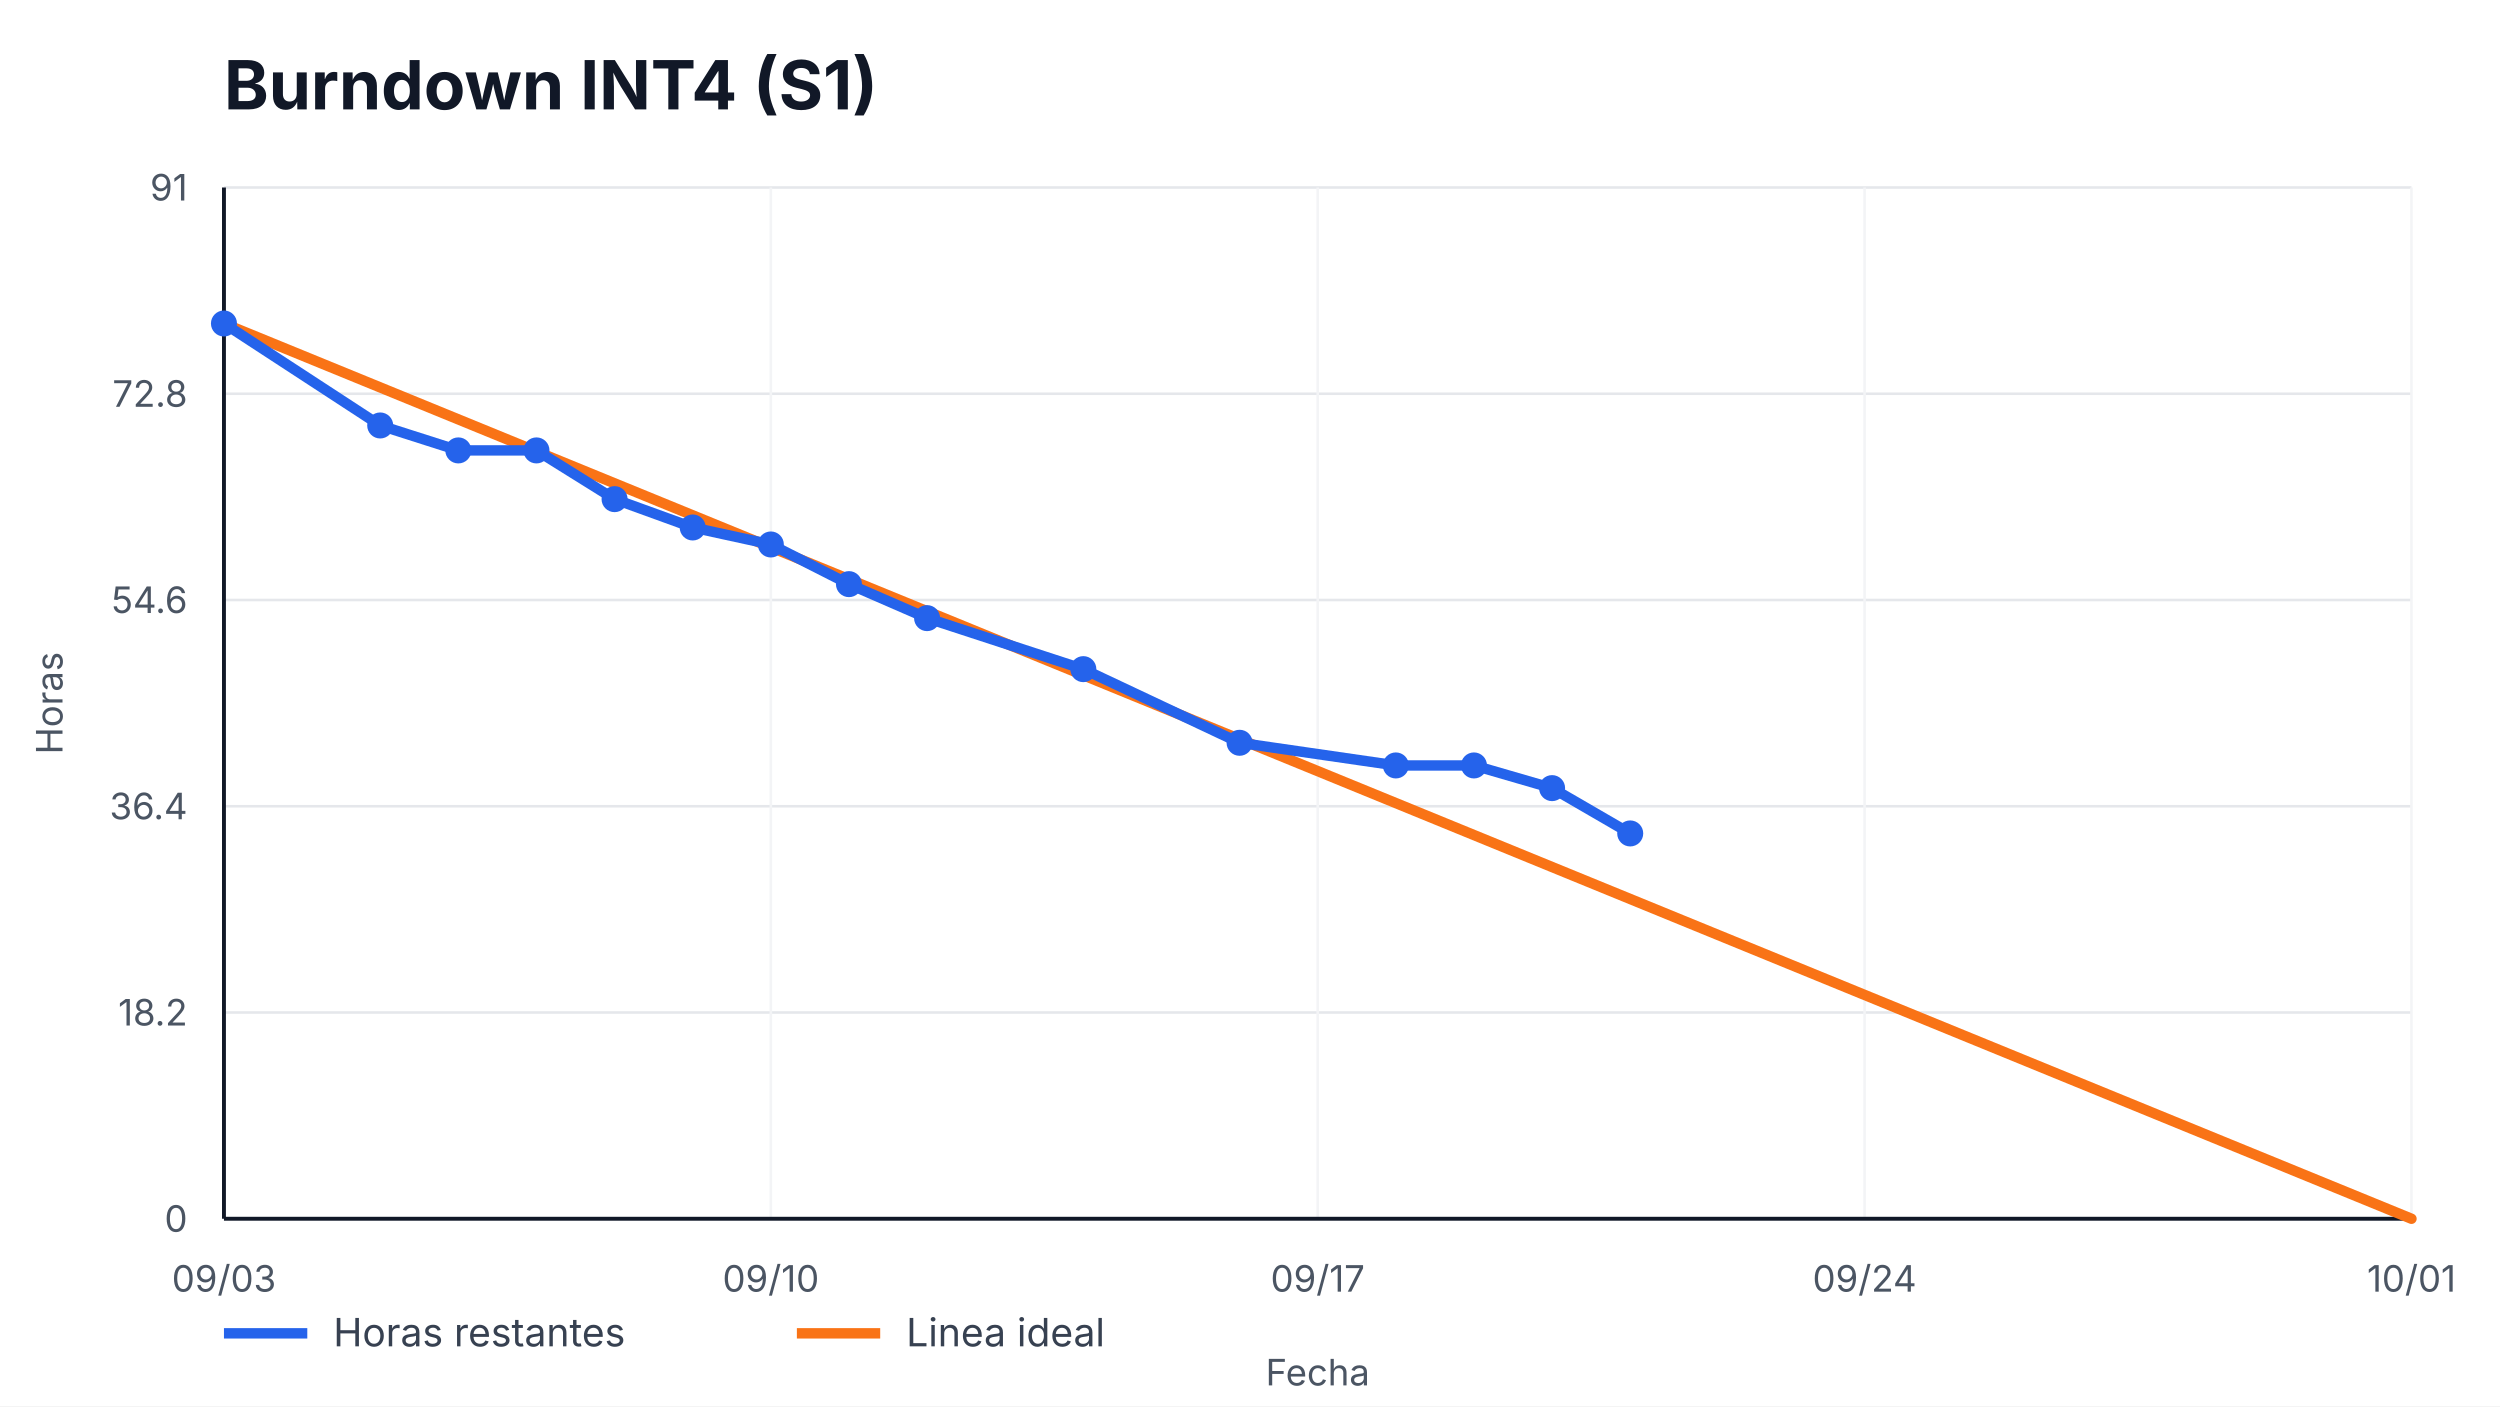
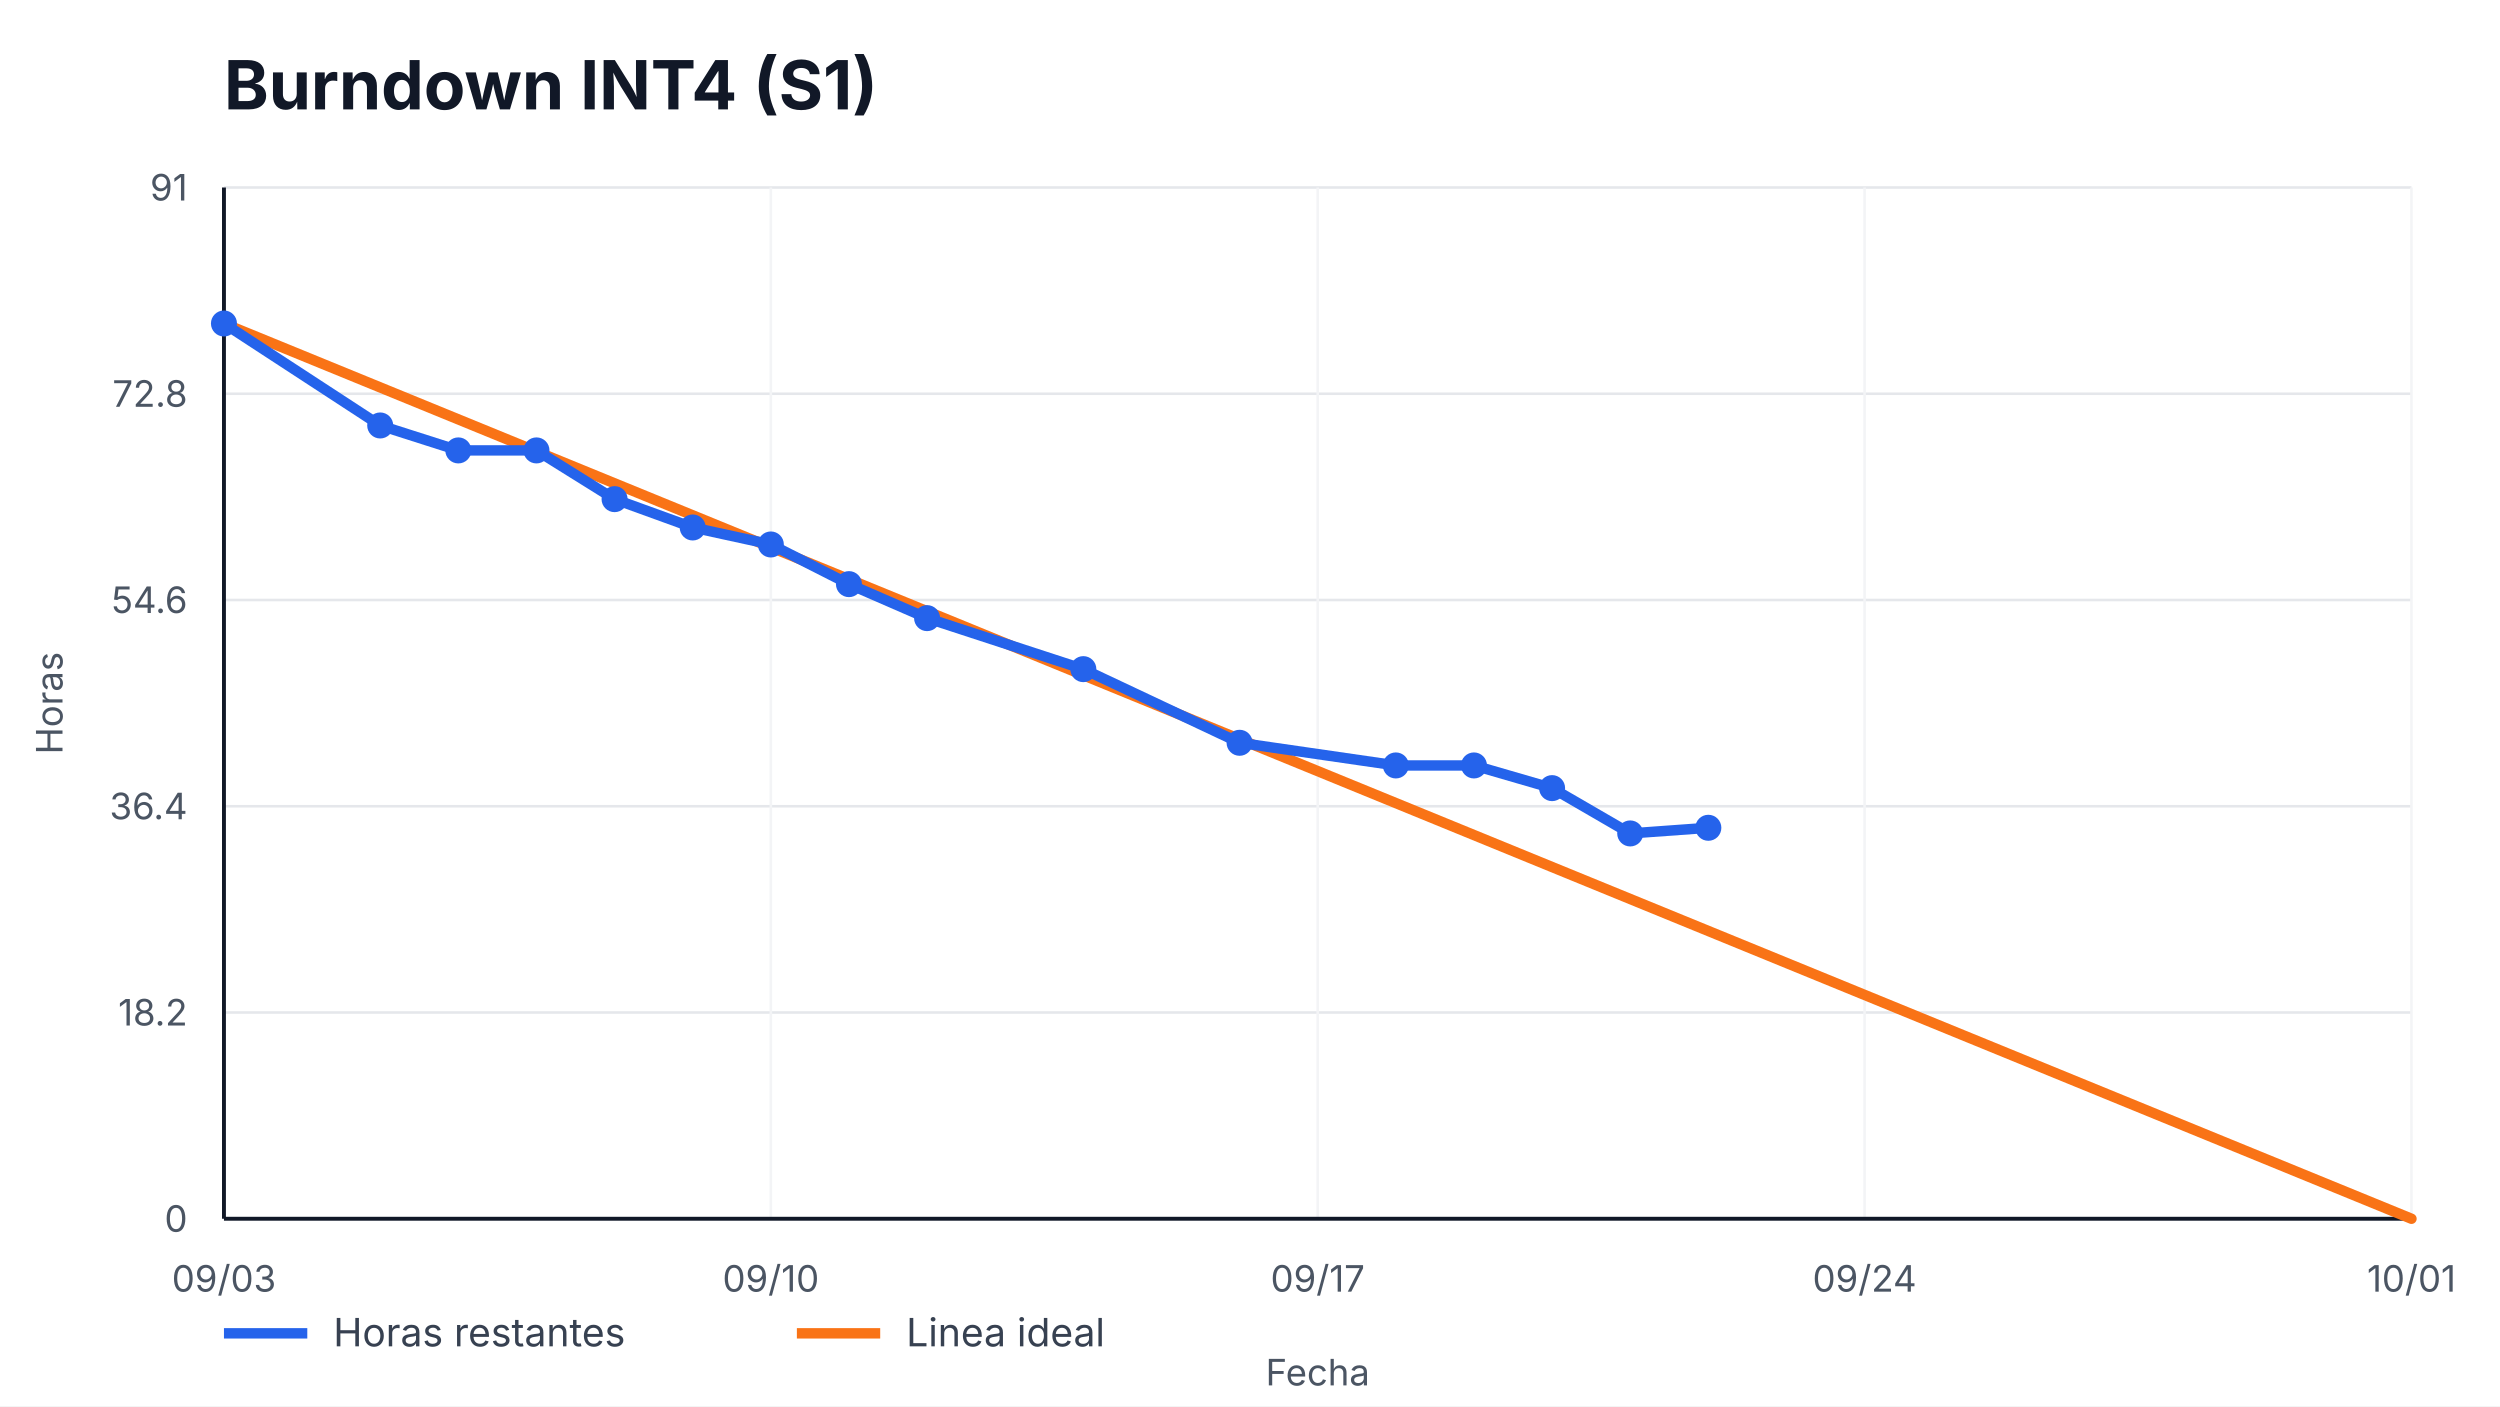
<svg xmlns="http://www.w3.org/2000/svg" width="960" height="540" viewBox="0 0 960 540" role="img" aria-label="Burndown INT4 (S1)">
  <style>
    text { font-family: -apple-system, BlinkMacSystemFont, "Segoe UI", sans-serif; fill: #111827; }
    .title { font-size: 26px; font-weight: 700; }
    .axis { font-size: 14px; fill: #4b5563; }
    .legend { font-size: 15px; fill: #374151; }
    .overrun { font-size: 14px; font-weight: 700; fill: #b91c1c; }
  </style>
  <rect width="100%" height="100%" fill="#ffffff" />
  <text x="86" y="42" class="title">Burndown INT4 (S1)</text>
  <g>
    <line x1="86" y1="468.00" x2="926" y2="468.00" stroke="#e5e7eb" />
    <line x1="86" y1="388.80" x2="926" y2="388.80" stroke="#e5e7eb" />
    <line x1="86" y1="309.60" x2="926" y2="309.60" stroke="#e5e7eb" />
    <line x1="86" y1="230.40" x2="926" y2="230.40" stroke="#e5e7eb" />
    <line x1="86" y1="151.20" x2="926" y2="151.20" stroke="#e5e7eb" />
    <line x1="86" y1="72.00" x2="926" y2="72.00" stroke="#e5e7eb" />
  </g>
  <g>
    <line x1="86.00" y1="72" x2="86.00" y2="468" stroke="#f3f4f6" />
    <text x="86.00" y="496" text-anchor="middle" class="axis">09/03</text>
    <line x1="296.00" y1="72" x2="296.00" y2="468" stroke="#f3f4f6" />
    <text x="296.00" y="496" text-anchor="middle" class="axis">09/10</text>
    <line x1="506.00" y1="72" x2="506.00" y2="468" stroke="#f3f4f6" />
    <text x="506.00" y="496" text-anchor="middle" class="axis">09/17</text>
    <line x1="716.00" y1="72" x2="716.00" y2="468" stroke="#f3f4f6" />
    <text x="716.00" y="496" text-anchor="middle" class="axis">09/24</text>
    <line x1="926.00" y1="72" x2="926.00" y2="468" stroke="#f3f4f6" />
    <text x="926.00" y="496" text-anchor="middle" class="axis">10/01</text>
  </g>
  <line x1="86" y1="468" x2="926" y2="468" stroke="#111827" stroke-width="1.5" />
  <line x1="86" y1="72" x2="86" y2="468" stroke="#111827" stroke-width="1.5" />
  <g>
    <text x="72" y="473.00" text-anchor="end" class="axis">0</text>
    <text x="72" y="393.80" text-anchor="end" class="axis">18.2</text>
    <text x="72" y="314.60" text-anchor="end" class="axis">36.4</text>
    <text x="72" y="235.40" text-anchor="end" class="axis">54.6</text>
    <text x="72" y="156.20" text-anchor="end" class="axis">72.8</text>
    <text x="72" y="77.00" text-anchor="end" class="axis">91</text>
  </g>
  <polyline points="86.00,124.22 926.00,468.00" fill="none" stroke="#f97316" stroke-width="4" stroke-linecap="round" />
-   <polyline points="86.00,124.22 146.00,163.38 176.00,172.96 206.00,172.96 236.00,191.67 266.00,202.55 296.00,209.08 326.00,224.31 356.00,237.36 416.00,256.95 476.00,285.23 536.00,293.93 566.00,293.93 596.00,302.64 626.00,320.04" fill="none" stroke="#2563eb" stroke-width="4" stroke-linecap="round" stroke-linejoin="round" />
+   <polyline points="86.00,124.22 146.00,163.38 176.00,172.96 206.00,172.96 236.00,191.67 266.00,202.55 296.00,209.08 326.00,224.31 356.00,237.36 416.00,256.95 476.00,285.23 536.00,293.93 566.00,293.93 596.00,302.64 626.00,320.04 656.00,317.87" fill="none" stroke="#2563eb" stroke-width="4" stroke-linecap="round" stroke-linejoin="round" />
  <g>
    <circle cx="86.00" cy="124.22" r="5" fill="#2563eb" />
    <circle cx="146.00" cy="163.38" r="5" fill="#2563eb" />
    <circle cx="176.00" cy="172.96" r="5" fill="#2563eb" />
    <circle cx="206.00" cy="172.96" r="5" fill="#2563eb" />
    <circle cx="236.00" cy="191.67" r="5" fill="#2563eb" />
    <circle cx="266.00" cy="202.55" r="5" fill="#2563eb" />
    <circle cx="296.00" cy="209.08" r="5" fill="#2563eb" />
    <circle cx="326.00" cy="224.31" r="5" fill="#2563eb" />
    <circle cx="356.00" cy="237.36" r="5" fill="#2563eb" />
    <circle cx="416.00" cy="256.95" r="5" fill="#2563eb" />
    <circle cx="476.00" cy="285.23" r="5" fill="#2563eb" />
    <circle cx="536.00" cy="293.93" r="5" fill="#2563eb" />
    <circle cx="566.00" cy="293.93" r="5" fill="#2563eb" />
    <circle cx="596.00" cy="302.64" r="5" fill="#2563eb" />
    <circle cx="626.00" cy="320.04" r="5" fill="#2563eb" />
+     <circle cx="656.00" cy="317.87" r="5" fill="#2563eb" />
  </g>
  <line x1="86" y1="512" x2="118" y2="512" stroke="#2563eb" stroke-width="4" />
  <text x="128" y="517" class="legend">Horas restantes</text>
  <line x1="306" y1="512" x2="338" y2="512" stroke="#f97316" stroke-width="4" />
  <text x="348" y="517" class="legend">Linea ideal</text>
  <text x="506.0" y="532" text-anchor="middle" class="axis">Fecha</text>
  <text x="24" y="270.0" transform="rotate(-90 24,270.0)" text-anchor="middle" class="axis">Horas</text>
</svg>
